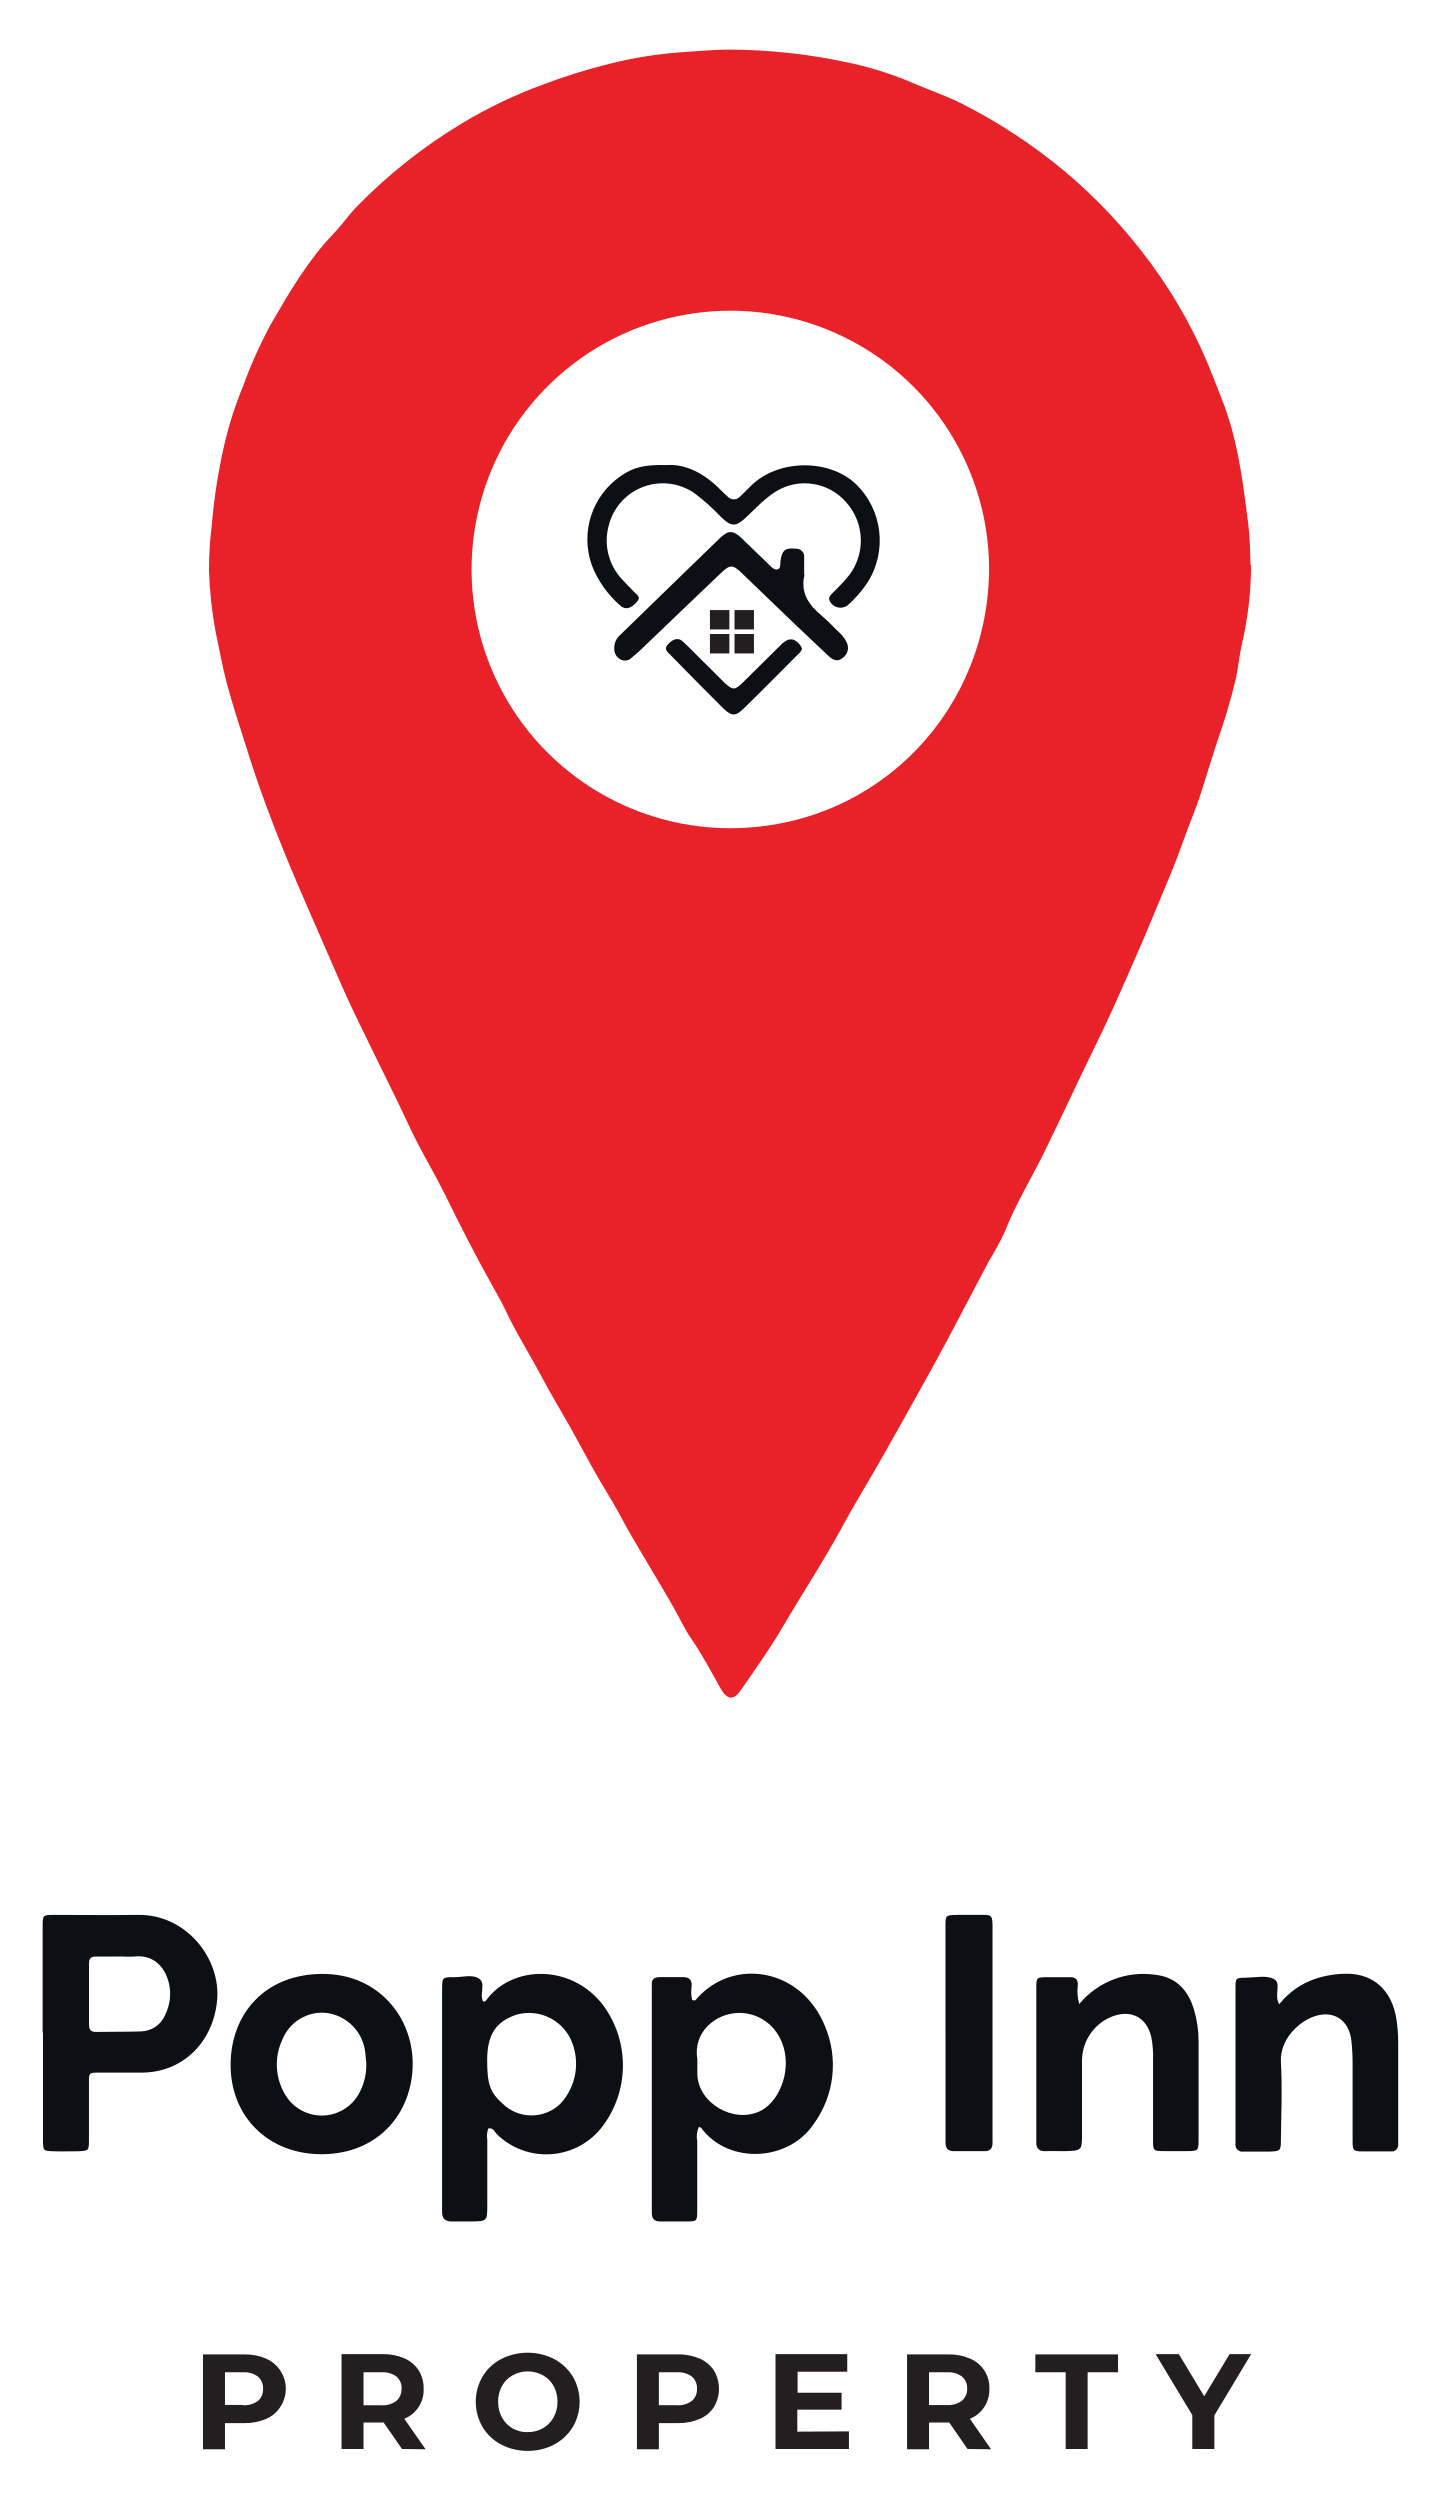
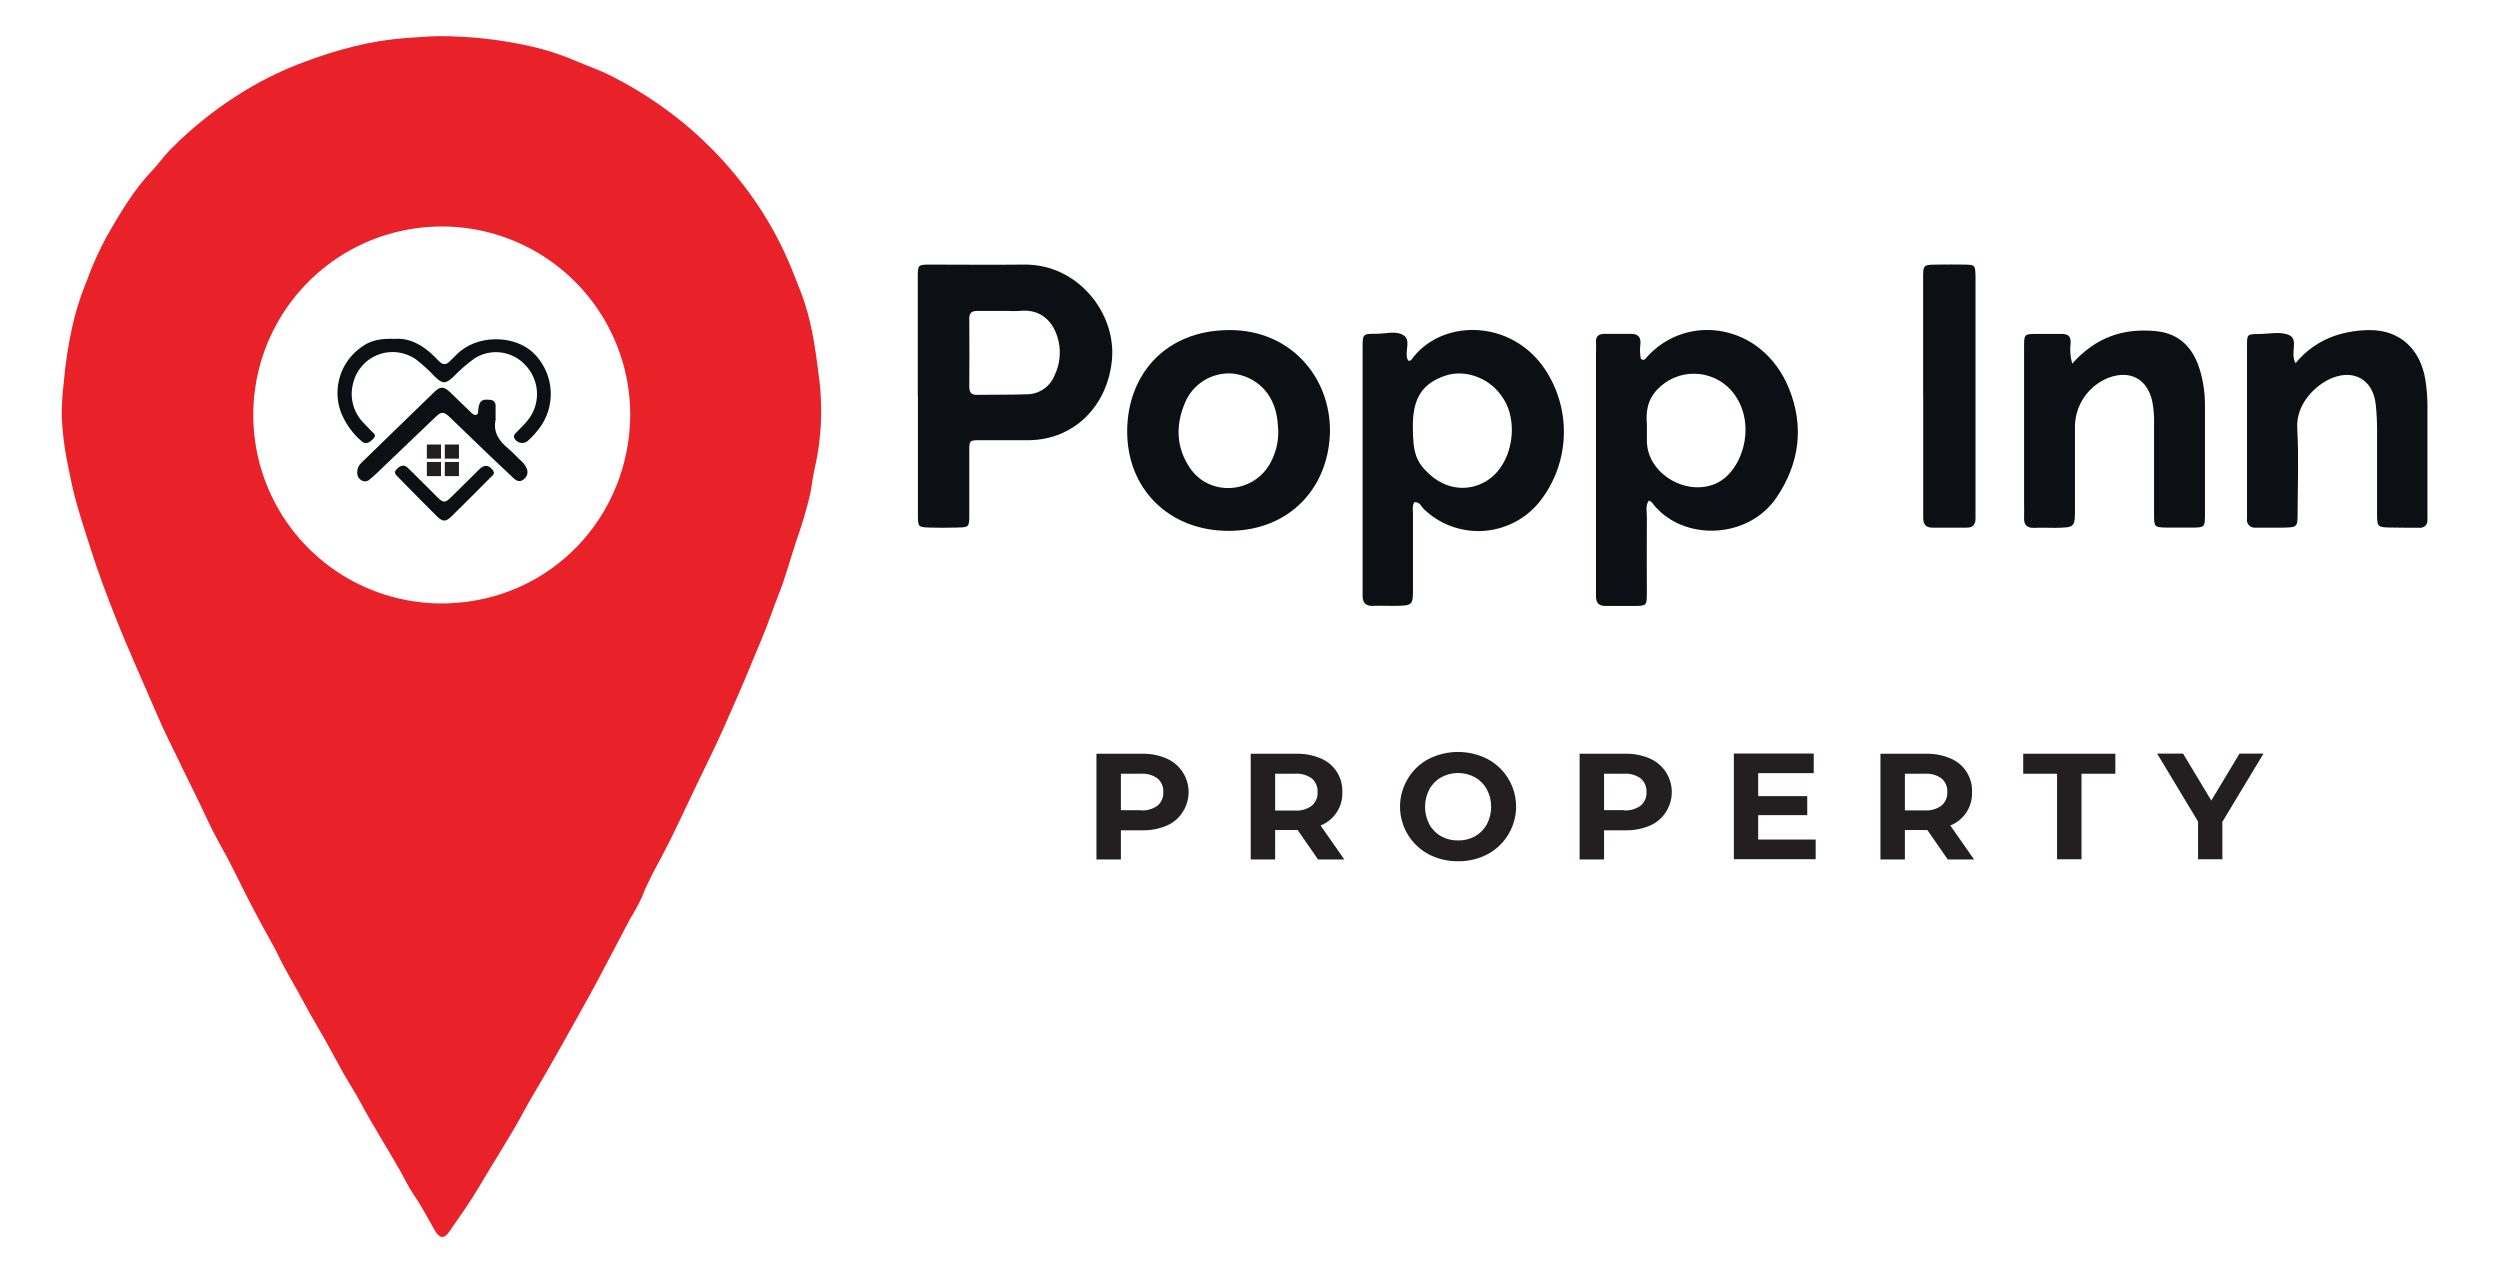
- <svg xmlns="http://www.w3.org/2000/svg" id="Layer_1" data-name="Layer 1" viewBox="0 0 254.25 442.61">
+ <svg xmlns="http://www.w3.org/2000/svg" id="Layer_1" data-name="Layer 1" viewBox="0 0 607.46 310">
  <defs>
    <style>.cls-1{fill:#0c0f13;}.cls-2{fill:#e82228;}.cls-3{fill:#231f20;}</style>
  </defs>
-   <path class="cls-1" d="M21.06,346.39h0c-1.34,0-2.69,0-4,0-.85,0-1.31.25-1.3,1.2,0,3.63,0,7.25,0,10.88,0,.89.34,1.28,1.25,1.27,2.68-.05,5.36,0,8-.09a4.74,4.74,0,0,0,4.24-2.95,8.32,8.32,0,0,0,.67-5.53c-.76-3.25-3-5.08-6-4.79-.94.09-1.89,0-2.83,0M7.55,359.84V341.17c0-2.12,0-2.14,2-2.15,5,0,9.92.07,14.89,0,8.49-.13,14.68,7.69,14,15.11s-6.07,12.75-13.23,12.81c-2.37,0-4.73,0-7.09,0-2.66,0-2.36-.12-2.37,2.48,0,3.15,0,6.3,0,9.45,0,1.91-.05,1.93-2,2-1.41,0-2.83.05-4.25,0-1.82-.05-1.87-.08-1.89-1.87,0-3,0-6,0-9V359.84" />
-   <path class="cls-1" d="M86.25,364.78c0,4.25.53,5.68,2.71,7.64a7.34,7.34,0,0,0,10.23.06,10.39,10.39,0,0,0,1.88-11.38,8.19,8.19,0,0,0-9.62-4.42c-3.62,1.21-5.21,3.49-5.2,8.1m.24,12a3.46,3.46,0,0,0-.22,2c0,3.87,0,7.73,0,11.6,0,2.88,0,2.89-3,2.92-1.11,0-2.21,0-3.32,0s-1.71-.54-1.68-1.7c0-.55,0-1.1,0-1.65q0-18.81,0-37.62c0-2.25,0-2.3,2.18-2.28,1.49,0,3.21-.56,4.4.28s0,2.7.67,4a.45.45,0,0,0,.57-.21c4.51-6.19,15-6.5,20.66.85a17.94,17.94,0,0,1-.43,21.94,12.5,12.5,0,0,1-18.29,1c-.42-.4-.6-1.15-1.5-1.12" />
-   <path class="cls-1" d="M123.46,364.43c0,1.19,0,2,0,2.76.11,5.15,6.34,8.76,11,6.62,4.33-2,6.73-10,2.3-14.89a8,8,0,0,0-11.55-.16,6.65,6.65,0,0,0-1.77,5.67m.28,12.15a4.17,4.17,0,0,0-.28,2.51c0,4,0,8,0,12.06,0,2.13,0,2.14-2,2.15-1.5,0-3,0-4.49,0-1.13,0-1.56-.5-1.55-1.57,0-1.26,0-2.52,0-3.78q0-17.5,0-35c0-.47,0-.95,0-1.41-.12-1.17.48-1.52,1.53-1.5,1.34,0,2.68,0,4,0,1.09,0,1.58.46,1.52,1.57a7,7,0,0,0,.07,2.43c.54.31.7,0,.89-.25,6.45-7.24,18.46-5.4,22.65,4.94a17.68,17.68,0,0,1-2,17.31c-4.51,6.68-14.86,7.06-19.62,1.07-.18-.23-.34-.53-.73-.54" />
-   <path class="cls-1" d="M64.85,365.38c-.07-.71-.09-1.42-.2-2.11a7.91,7.91,0,0,0-7-6.91A7.58,7.58,0,0,0,50,361.08a10.36,10.36,0,0,0,.85,10.32A7.52,7.52,0,0,0,63.35,371a10.22,10.22,0,0,0,1.5-5.61m8.22,0c-.06,8.86-6.18,15.9-15.95,16-9.54.09-16.44-6.63-16.29-16.11.14-8.72,6-15.74,16.17-15.81,9.75-.07,16.06,7.41,16.07,15.94" />
-   <path class="cls-1" d="M226.53,354.78a13.8,13.8,0,0,1,6.38-4.46,17.78,17.78,0,0,1,5.58-.88c4.72,0,7.95,3,8.73,8a26.64,26.64,0,0,1,.32,4c0,5.59,0,11.18,0,16.78,0,.47,0,.94,0,1.42a1.14,1.14,0,0,1-1.34,1.25c-1.66,0-3.31,0-5,0s-1.72-.23-1.73-1.83c0-4.57,0-9.14,0-13.71,0-1.34-.07-2.68-.21-4-.39-3.84-3.35-5.66-6.93-4.23-2.65,1.06-5.78,4.1-5.55,8,.25,4.48.07,9,0,13.47,0,2.28,0,2.29-2.39,2.34-1.42,0-2.84,0-4.26,0a1.24,1.24,0,0,1-1.39-1.48c0-.39,0-.79,0-1.18q0-13.12,0-26.24c0-1.83,0-1.86,1.8-1.89s3.53-.45,4.9.18c1.59.73,0,2.91,1.06,4.54" />
-   <path class="cls-1" d="M191.07,354.8a14.75,14.75,0,0,1,13.4-5.19c3.72.39,5.89,2.71,6.92,6.19a19.36,19.36,0,0,1,.81,5.6c0,5.76,0,11.52,0,17.28,0,2.15,0,2.16-2.27,2.16-1.26,0-2.53,0-3.79,0-2,0-2-.09-2-2,0-4.74,0-9.47,0-14.2a17.86,17.86,0,0,0-.31-4c-.82-3.46-3.5-4.88-6.84-3.67a8.43,8.43,0,0,0-5.43,7.79c0,4.34,0,8.68,0,13,0,3,0,3-3.14,3.09-1.1,0-2.21-.05-3.31,0-1.25.05-1.7-.54-1.64-1.72,0-.71,0-1.42,0-2.13V352.18c0-2.11,0-2.12,2-2.13,1.34,0,2.68,0,4,0,1,0,1.4.43,1.35,1.45a8.2,8.2,0,0,0,.25,3.29" />
-   <path class="cls-1" d="M167.39,359.82q0-9.35,0-18.69c0-2.06,0-2.07,2.12-2.11,1.5,0,3,0,4.5,0s1.66.1,1.71,1.8v.71q0,18.11,0,36.2c0,.55,0,1.1,0,1.66,0,.92-.37,1.47-1.41,1.46-1.81,0-3.63,0-5.44,0-1.15,0-1.48-.59-1.47-1.64,0-2.84,0-5.68,0-8.52V359.82Z" />
-   <path class="cls-2" d="M175.11,100.5a45.81,45.81,0,1,0-44.44,46.11c25.27-.77,44.44-21.2,44.44-46.11m46.38-.48a61.79,61.79,0,0,1-1.68,14.27c-.4,1.92-.61,3.88-1,5.81a105.53,105.53,0,0,1-3.34,11.27c-.84,2.54-1.59,5.11-2.41,7.65-.5,1.57-1,3.15-1.61,4.68-1.47,3.63-2.66,7.37-4.18,11-1.95,4.62-3.81,9.29-5.83,13.89-2.36,5.39-4.68,10.8-7.28,16.07-3.19,6.49-6.2,13.07-9.39,19.55-2.28,4.63-5,9-6.89,13.9a53,53,0,0,1-2.8,5.15c-2.5,4.7-4.94,9.43-7.44,14.13-1.51,2.84-3.08,5.65-4.64,8.46-2.71,4.86-5.41,9.74-8.19,14.56-1.83,3.19-3.77,6.32-5.5,9.54-3.39,6.29-7.31,12.24-10.92,18.39-2.21,3.77-4.78,7.34-7.27,10.95-1.26,1.83-2.42,1.62-3.51-.31-1.69-3-3.27-6-5.24-8.88-1.15-1.66-2-3.53-3-5.31-3.17-5.61-6.65-11-9.7-16.71-1.34-2.49-2.88-4.87-4.28-7.33-1.51-2.67-2.93-5.38-4.43-8.06-1.65-2.94-3.42-5.82-5-8.81-2.15-4.1-4.66-8-6.61-12.21-.59-1.28-1.35-2.49-2-3.72-3-5.33-5.77-10.78-8.46-16.26-1.59-3.24-3.44-6.34-5.09-9.55-1.18-2.3-2.23-4.67-3.36-7-2.71-5.56-5.47-11.1-8.14-16.69-1.35-2.82-2.57-5.71-3.82-8.58-2.67-6.19-5.45-12.34-8-18.6s-4.84-12.43-6.82-18.81c-1.2-3.83-2.49-7.63-3.51-11.5-.8-3-1.33-6.13-2-9.21A71.14,71.14,0,0,1,37,101a65.48,65.48,0,0,1,.49-8,101.52,101.52,0,0,1,2.21-14.2A66.26,66.26,0,0,1,43,68.45a81.87,81.87,0,0,1,5-11.14c3.27-5.64,6.54-11.25,11.1-16,1.47-1.53,2.67-3.31,4.15-4.82A93.15,93.15,0,0,1,81.88,21.78a83.46,83.46,0,0,1,14-6.72,105.91,105.91,0,0,1,11.91-3.74,74,74,0,0,1,12.81-2.07c2.75-.16,5.49-.45,8.26-.47a101.28,101.28,0,0,1,22,2.45A61.19,61.19,0,0,1,162,14.86c2.81,1.2,5.74,2.18,8.46,3.58a96.29,96.29,0,0,1,18,11.86,93.46,93.46,0,0,1,15.39,16.47,86.3,86.3,0,0,1,11,20.15c.87,2.27,1.83,4.5,2.57,6.83,2,6.18,2.75,12.58,3.57,19,.31,2.43.34,4.86.41,7.29" />
-   <path class="cls-1" d="M118,82.34c3.38-.26,6.77,1.5,9.65,4.47.39.4.79.78,1.21,1.14a1.45,1.45,0,0,0,2.12,0c.63-.59,1.24-1.2,1.85-1.82,4.83-4.91,13.84-4.89,18.55-.57a13.9,13.9,0,0,1,2.14,17.68,21.17,21.17,0,0,1-3.41,3.9,2.13,2.13,0,0,1-3.27-.86c-.18-.53.17-.88.5-1.22.82-.85,1.69-1.66,2.45-2.56a10.14,10.14,0,0,0,0-13.6A9.71,9.71,0,0,0,137.39,87c-2,1.24-3.6,3-5.35,4.64s-2.54,1.67-4.35-.07a38.42,38.42,0,0,0-4.75-4.26,9.86,9.86,0,0,0-15.19,5.83,10,10,0,0,0,2.25,9.28c.73.82,1.53,1.59,2.28,2.39.44.48,1.27.85.51,1.72-1.06,1.22-2.08,1.53-3,.66a18.15,18.15,0,0,1-5-7.09A13.6,13.6,0,0,1,110,84.21c2.07-1.44,4.18-2,8-1.87" />
-   <path class="cls-1" d="M142.44,101.74c-.8,3.24.8,5.42,3.13,7.35,1.1.9,2.05,2,3.07,2.94a5.38,5.38,0,0,1,1.26,1.7,2.15,2.15,0,0,1-.69,2.74c-.94.79-1.76.37-2.51-.32-2-1.88-4-3.76-6-5.67-3.13-3-6.22-6-9.35-9-1.61-1.55-2.1-1.58-3.74,0-4.68,4.44-9.32,8.93-14,13.4-.57.54-1.16,1.07-1.77,1.56a1.67,1.67,0,0,1-2,.31,2.13,2.13,0,0,1-1.09-2,3,3,0,0,1,1-2.29c5.93-5.75,11.84-11.53,17.79-17.27,1.39-1.33,2.28-1.3,3.66,0,1.55,1.45,3.06,3,4.59,4.43l.68.66c.35.33.73.67,1.24.5s.41-.77.45-1.22c.23-2.15.82-2.63,2.8-2.41a1.37,1.37,0,0,1,1.41,1.52v3.07" />
-   <path class="cls-1" d="M142,114.78a1.65,1.65,0,0,1-.65,1c-3.22,3.22-6.42,6.48-9.68,9.66-1.45,1.41-2.13,1.39-3.59,0-3.18-3.15-6.31-6.35-9.45-9.55-.49-.49-1.12-1-.41-1.77.86-1,1.87-1.29,2.63-.59,1.56,1.43,3,3,4.53,4.46,1,1,2,2,3,3,1.37,1.22,1.71,1.22,3.15-.17,2.31-2.24,4.56-4.55,6.87-6.8,1.23-1.19,2.32-1.08,3.31.25a2.83,2.83,0,0,1,.26.53" />
-   <polygon class="cls-3" points="125.69 108.01 125.69 108.01 125.69 111.44 129.13 111.44 129.13 108.01 125.69 108.01" />
-   <polygon class="cls-3" points="125.69 112.25 125.69 112.25 125.69 115.69 129.13 115.69 129.13 112.25 125.69 112.25" />
-   <polygon class="cls-3" points="130.04 108.01 130.04 108.01 130.04 111.44 133.48 111.44 133.48 108.01 130.04 108.01" />
-   <polygon class="cls-3" points="130.04 112.25 130.04 112.25 130.04 115.69 133.48 115.69 133.48 112.25 130.04 112.25" />
-   <path class="cls-3" d="M221.51,416.78h-3.82l-4.49,7.46-4.49-7.46h-4.12l6.5,10.8v6H215v-5.95Zm-32.84,16.8h3.89V420h5.38v-3.17H183.3V420h5.37Zm-17.44-10.71a2.66,2.66,0,0,1-.92,2.16,4,4,0,0,1-2.66.77h-3.17V420h3.17a4.08,4.08,0,0,1,2.66.75,2.67,2.67,0,0,1,.92,2.17m4.24,10.71-3.76-5.4a5.49,5.49,0,0,0,3.45-5.31,5.56,5.56,0,0,0-3.42-5.35,9.41,9.41,0,0,0-3.87-.74h-7.28v16.8h3.89V428.9h3.58l3.24,4.68Zm-34.31-3.12v-3.89H149v-3h-7.79V419.9H150v-3.12h-12.7v16.8h13v-3.12Zm-21.34-4.68h-3.17V420h3.17a4.09,4.09,0,0,1,2.66.75,2.67,2.67,0,0,1,.92,2.17,2.63,2.63,0,0,1-.92,2.15,4,4,0,0,1-2.66.76m.22-9h-7.28v16.8h3.89V429H120a9.44,9.44,0,0,0,3.87-.74,5.57,5.57,0,0,0,2.53-2.11,6.32,6.32,0,0,0,0-6.47,5.75,5.75,0,0,0-2.53-2.11,9.44,9.44,0,0,0-3.87-.74m-26.6,13.77a5.26,5.26,0,0,1-2.68-.68A4.89,4.89,0,0,1,88.87,428a5.64,5.64,0,0,1-.68-2.78,5.71,5.71,0,0,1,.68-2.79,4.86,4.86,0,0,1,1.89-1.9,5.57,5.57,0,0,1,5.37,0,4.93,4.93,0,0,1,1.89,1.9,5.71,5.71,0,0,1,.68,2.79A5.64,5.64,0,0,1,98,428a5,5,0,0,1-1.89,1.91,5.27,5.27,0,0,1-2.69.68m0,3.32a9.76,9.76,0,0,0,4.71-1.13,8.56,8.56,0,0,0,3.29-3.11,8.85,8.85,0,0,0,0-8.9,8.56,8.56,0,0,0-3.29-3.11,10.38,10.38,0,0,0-9.42,0,8.35,8.35,0,0,0-3.29,3.11,8.92,8.92,0,0,0,0,8.9,8.35,8.35,0,0,0,3.29,3.11,9.82,9.82,0,0,0,4.71,1.13m-22.34-11a2.66,2.66,0,0,1-.91,2.16,4,4,0,0,1-2.67.77H64.36V420h3.16a4.12,4.12,0,0,1,2.67.75,2.66,2.66,0,0,1,.91,2.17m4.25,10.71-3.77-5.4A5.48,5.48,0,0,0,75,422.87a5.87,5.87,0,0,0-.89-3.24,5.81,5.81,0,0,0-2.53-2.11,9.46,9.46,0,0,0-3.88-.74H60.47v16.8h3.89V428.9h3.57l3.24,4.68ZM43,425.78H39.83V420H43a4.11,4.11,0,0,1,2.66.75,2.66,2.66,0,0,1,.91,2.17,2.62,2.62,0,0,1-.91,2.15,4.06,4.06,0,0,1-2.66.76m.21-9H35.94v16.8h3.89V429h3.38a9.46,9.46,0,0,0,3.88-.74,5.62,5.62,0,0,0,2.53-2.11,5.82,5.82,0,0,0-2.53-8.58,9.46,9.46,0,0,0-3.88-.74" />
+   <path class="cls-1" d="M243.67,75.55h0c-2,0-4.1,0-6.15,0-1.31,0-2,.37-2,1.83q.06,8.31,0,16.62c0,1.37.52,2,1.91,1.94,4.1-.06,8.19,0,12.29-.14a7.24,7.24,0,0,0,6.48-4.49,12.76,12.76,0,0,0,1-8.46c-1.16-5-4.53-7.77-9.23-7.32-1.43.14-2.89,0-4.33,0M223,96.1V67.56c0-3.23,0-3.26,3.05-3.27,7.59,0,15.17.09,22.76,0,13-.19,22.43,11.75,21.38,23.09s-9.28,19.49-20.22,19.58c-3.61,0-7.23,0-10.84,0-4,0-3.6-.19-3.61,3.78,0,4.81,0,9.63,0,14.45,0,2.91-.08,2.94-3.09,3-2.16.06-4.33.08-6.49,0-2.79-.08-2.87-.13-2.9-2.85,0-4.58,0-9.15,0-13.73V96.1" />
+   <path class="cls-1" d="M343.3,103.64c0,6.5.81,8.69,4.14,11.69,5.21,4.68,11.73,3.83,15.63.08,4.34-4.16,5.55-12,2.88-17.39-3.05-6.15-9.81-8.39-14.7-6.76-5.53,1.86-8,5.35-7.95,12.38m.36,18.38c-.58.92-.32,2-.33,3,0,5.91,0,11.82,0,17.72,0,4.41,0,4.42-4.6,4.48-1.69,0-3.38-.07-5.06,0-1.91.1-2.61-.84-2.58-2.6,0-.84,0-1.69,0-2.53q0-28.75,0-57.5c0-3.43,0-3.51,3.34-3.48,2.27,0,4.9-.86,6.72.44s-.08,4.12,1,6.06a.7.7,0,0,0,.88-.31c6.89-9.48,23-9.94,31.57,1.29a27.39,27.39,0,0,1-.67,33.53A19.1,19.1,0,0,1,346,123.73c-.64-.62-.91-1.75-2.3-1.71" />
+   <path class="cls-1" d="M400.17,103.11c0,1.82,0,3,0,4.23.19,7.86,9.7,13.37,16.84,10.11,6.62-3,10.28-15.23,3.51-22.75a12.21,12.21,0,0,0-17.65-.24c-2.72,2.75-2.94,5.85-2.7,8.65m.43,18.58c-.81,1.18-.43,2.56-.44,3.83-.05,6.15,0,12.29,0,18.43,0,3.25-.05,3.26-3.13,3.29-2.29,0-4.58,0-6.87,0-1.71,0-2.38-.78-2.36-2.41,0-1.92,0-3.85,0-5.78q0-26.73,0-53.48c0-.72.07-1.45,0-2.17-.18-1.78.73-2.32,2.35-2.28,2,0,4.09,0,6.14,0,1.66,0,2.41.69,2.32,2.4a10.64,10.64,0,0,0,.1,3.71c.83.47,1.08,0,1.37-.38,9.85-11.06,28.21-8.25,34.61,7.54,3.7,9.13,2.63,18.12-3,26.46-6.88,10.21-22.71,10.78-30,1.64-.29-.36-.52-.81-1.12-.82" />
+   <path class="cls-1" d="M310.6,104.56c-.1-1.07-.14-2.16-.32-3.22-.95-5.82-4.95-9.83-10.69-10.57A11.57,11.57,0,0,0,287.88,98c-2.29,5.47-2.06,10.87,1.3,15.77,4.62,6.75,14.75,6.29,19.13-.63a15.76,15.76,0,0,0,2.29-8.58m12.56,0c-.09,13.55-9.45,24.3-24.37,24.43-14.59.13-25.13-10.14-24.9-24.61.21-13.34,9.21-24.07,24.7-24.18,14.91-.1,24.56,11.33,24.57,24.36" />
+   <path class="cls-1" d="M557.68,88.37a21.18,21.18,0,0,1,9.75-6.82A27,27,0,0,1,576,80.21c7.2.06,12.15,4.63,13.34,12.17a41.71,41.71,0,0,1,.49,6.11c0,8.55,0,17.1,0,25.65,0,.72,0,1.45,0,2.17a1.75,1.75,0,0,1-2,1.92c-2.53,0-5.06,0-7.59-.06-2.36-.07-2.64-.34-2.65-2.79,0-7,0-14,0-20.95,0-2.05-.11-4.1-.32-6.13-.6-5.86-5.12-8.65-10.59-6.46-4,1.62-8.83,6.27-8.49,12.21.39,6.84.11,13.72.09,20.59,0,3.47-.06,3.5-3.66,3.57-2.17,0-4.34,0-6.5,0a1.9,1.9,0,0,1-2.13-2.27c0-.6,0-1.2,0-1.8q0-20.06,0-40.1c0-2.79,0-2.84,2.75-2.88,2.53,0,5.39-.69,7.49.27,2.43,1.11.06,4.44,1.62,6.94" />
+   <path class="cls-1" d="M503.49,88.39c5.75-6.51,12.6-8.73,20.47-7.92,5.7.59,9,4.14,10.59,9.46a29.87,29.87,0,0,1,1.22,8.56q0,13.2,0,26.4c0,3.29,0,3.3-3.48,3.31-1.93,0-3.86,0-5.79,0-3-.06-3.08-.14-3.1-3.05,0-7.23,0-14.47,0-21.7a26,26,0,0,0-.47-6.11c-1.26-5.29-5.34-7.45-10.46-5.6a12.86,12.86,0,0,0-8.29,11.9c0,6.63,0,13.26,0,19.89,0,4.63,0,4.64-4.79,4.73-1.69,0-3.38-.08-5.07,0-1.91.09-2.6-.82-2.5-2.62.05-1.08,0-2.17,0-3.25q0-19,0-38c0-3.22,0-3.23,3.09-3.25,2.05,0,4.1,0,6.15,0,1.52,0,2.14.67,2.07,2.21a12.47,12.47,0,0,0,.38,5" />
+   <path class="cls-1" d="M467.29,96.07q0-14.28,0-28.56c0-3.15.05-3.17,3.25-3.22,2.29,0,4.58-.06,6.87,0,2.48.06,2.53.15,2.61,2.75,0,.37,0,.73,0,1.09v55.32c0,.84,0,1.69,0,2.53,0,1.41-.56,2.26-2.15,2.23-2.77,0-5.54,0-8.31,0-1.76,0-2.27-.91-2.25-2.51,0-4.34,0-8.68,0-13,0-5.54,0-11.09,0-16.63Z" />
+   <path class="cls-2" d="M153.14,100.5a45.8,45.8,0,1,0-44.43,46.11c25.27-.77,44.44-21.2,44.43-46.11m46.39-.48a61.79,61.79,0,0,1-1.68,14.27c-.4,1.92-.62,3.88-1,5.81a105.53,105.53,0,0,1-3.34,11.27c-.84,2.54-1.59,5.11-2.41,7.65-.5,1.57-1,3.15-1.62,4.68-1.46,3.63-2.65,7.37-4.17,11-1.95,4.62-3.82,9.29-5.83,13.89-2.36,5.39-4.68,10.8-7.28,16.07-3.19,6.49-6.2,13.07-9.39,19.55-2.28,4.63-5,9-6.89,13.9a51,51,0,0,1-2.81,5.15c-2.5,4.7-4.94,9.43-7.44,14.13-1.51,2.84-3.07,5.65-4.63,8.46-2.72,4.86-5.41,9.74-8.19,14.56-1.83,3.19-3.77,6.32-5.51,9.54-3.38,6.29-7.3,12.24-10.91,18.39-2.21,3.77-4.78,7.34-7.27,10.95-1.26,1.83-2.42,1.62-3.51-.31-1.69-3-3.27-6-5.24-8.88-1.16-1.66-2-3.53-3-5.31-3.17-5.61-6.65-11-9.7-16.71-1.34-2.49-2.89-4.87-4.28-7.33-1.51-2.67-2.93-5.38-4.43-8.06-1.65-2.94-3.42-5.82-5-8.81-2.15-4.1-4.66-8-6.61-12.21-.59-1.28-1.36-2.49-2-3.72-3-5.33-5.77-10.78-8.47-16.26-1.58-3.24-3.43-6.34-5.08-9.55-1.19-2.3-2.23-4.67-3.36-7-2.71-5.56-5.47-11.1-8.14-16.69-1.35-2.82-2.58-5.71-3.82-8.58-2.67-6.19-5.45-12.34-7.95-18.6s-4.84-12.43-6.83-18.81c-1.19-3.83-2.48-7.63-3.5-11.5-.81-3-1.33-6.13-2-9.21A71.14,71.14,0,0,1,15,101a65.48,65.48,0,0,1,.49-8,103,103,0,0,1,2.2-14.2A67.37,67.37,0,0,1,21,68.45a80.66,80.66,0,0,1,5-11.14c3.27-5.64,6.54-11.25,11.1-16,1.46-1.53,2.66-3.31,4.14-4.82A93.21,93.21,0,0,1,59.92,21.78a83.09,83.09,0,0,1,14-6.72,105.27,105.27,0,0,1,11.91-3.74A73.88,73.88,0,0,1,98.6,9.25c2.75-.16,5.49-.45,8.26-.47a101.35,101.35,0,0,1,22,2.45,61.19,61.19,0,0,1,11.17,3.63c2.81,1.2,5.73,2.18,8.46,3.58A96.62,96.62,0,0,1,166.58,30.3,93.46,93.46,0,0,1,182,46.77a86.67,86.67,0,0,1,11,20.15c.87,2.27,1.83,4.5,2.57,6.83,2,6.18,2.75,12.58,3.57,19,.31,2.43.34,4.86.41,7.29" />
+   <path class="cls-1" d="M96.08,82.34c3.38-.26,6.77,1.5,9.65,4.47A16.3,16.3,0,0,0,106.94,88a1.44,1.44,0,0,0,2.11,0c.64-.59,1.25-1.2,1.86-1.82,4.83-4.91,13.84-4.89,18.55-.57a13.9,13.9,0,0,1,2.14,17.68,20.85,20.85,0,0,1-3.42,3.9,2.13,2.13,0,0,1-3.27-.86c-.17-.53.18-.88.51-1.22.82-.85,1.69-1.66,2.45-2.56a10.14,10.14,0,0,0,0-13.6A9.71,9.71,0,0,0,115.43,87a35.85,35.85,0,0,0-5.35,4.64c-1.84,1.67-2.54,1.67-4.36-.07A37.62,37.62,0,0,0,101,87.28a9.86,9.86,0,0,0-15.19,5.83A10,10,0,0,0,88,102.39c.74.82,1.54,1.59,2.29,2.39.44.48,1.27.85.51,1.72-1.06,1.22-2.08,1.53-3,.66a18.15,18.15,0,0,1-5-7.09A13.58,13.58,0,0,1,88,84.21c2.07-1.44,4.17-2,8-1.87" />
+   <path class="cls-1" d="M120.48,101.74c-.81,3.24.8,5.42,3.13,7.35,1.09.9,2,2,3.07,2.94a5.38,5.38,0,0,1,1.26,1.7,2.15,2.15,0,0,1-.69,2.74c-.94.79-1.77.37-2.51-.32-2-1.88-4-3.76-6-5.67-3.12-3-6.22-6-9.34-9-1.61-1.55-2.1-1.58-3.74,0-4.68,4.44-9.32,8.93-14,13.4-.57.54-1.16,1.07-1.77,1.56a1.67,1.67,0,0,1-2,.31,2.11,2.11,0,0,1-1.09-2,3,3,0,0,1,1-2.29c5.93-5.75,11.84-11.53,17.79-17.27,1.38-1.33,2.28-1.3,3.66,0,1.55,1.45,3.06,3,4.59,4.43l.67.66c.35.33.74.67,1.25.5s.4-.77.45-1.22c.23-2.15.82-2.63,2.79-2.41a1.37,1.37,0,0,1,1.42,1.52v3.07" />
+   <path class="cls-1" d="M120.06,114.78a1.6,1.6,0,0,1-.64,1c-3.22,3.22-6.42,6.48-9.68,9.66-1.45,1.41-2.13,1.39-3.59,0-3.18-3.15-6.31-6.35-9.45-9.55-.49-.49-1.12-1-.41-1.77.86-1,1.87-1.29,2.63-.59,1.56,1.43,3,3,4.53,4.46,1,1,2,2,3,3,1.37,1.22,1.71,1.22,3.14-.17,2.32-2.24,4.57-4.55,6.88-6.8,1.23-1.19,2.31-1.08,3.31.25a2.71,2.71,0,0,1,.25.53" />
+   <polygon class="cls-3" points="103.72 108.01 103.72 108.01 103.72 111.44 107.16 111.44 107.16 108.01 103.72 108.01" />
+   <polygon class="cls-3" points="103.72 112.25 103.72 112.25 103.72 115.69 107.16 115.69 107.16 112.25 103.72 112.25" />
+   <polygon class="cls-3" points="108.08 108.01 108.08 108.01 108.08 111.44 111.52 111.44 111.52 108.01 108.08 108.01" />
+   <polygon class="cls-3" points="108.08 112.25 108.08 112.25 108.08 115.69 111.52 115.69 111.52 112.25 108.08 112.25" />
+   <path class="cls-3" d="M550,183.11h-5.83l-6.86,11.41-6.86-11.41h-6.3l9.94,16.51v9.17H540v-9.1Zm-50.17,25.68h5.94V188H514v-4.85H491.61V188h8.22Zm-26.67-16.36a4.07,4.07,0,0,1-1.39,3.3,6.19,6.19,0,0,1-4.07,1.18h-4.84V188h4.84a6.25,6.25,0,0,1,4.07,1.15,4.07,4.07,0,0,1,1.39,3.32m6.5,16.36-5.76-8.25a8.4,8.4,0,0,0,5.28-8.11,8.51,8.51,0,0,0-5.23-8.18,14.21,14.21,0,0,0-5.92-1.14H456.92v25.68h5.94v-7.15h5.46l4.95,7.15ZM427.21,204v-5.94h11.92v-4.62H427.21v-5.58h13.5v-4.77H421.3v25.68h19.88V204Zm-32.61-7.15h-4.84V188h4.84a6.23,6.23,0,0,1,4.07,1.15,4.07,4.07,0,0,1,1.4,3.32,4,4,0,0,1-1.4,3.28,6.23,6.23,0,0,1-4.07,1.16m.33-13.76H383.82v25.68h5.94v-7.08h5.17a14.43,14.43,0,0,0,5.93-1.12,8.64,8.64,0,0,0,3.87-3.23,8.9,8.9,0,0,0-3.87-13.11,14.26,14.26,0,0,0-5.93-1.14m-40.64,21.06a8.1,8.1,0,0,1-4.1-1,7.39,7.39,0,0,1-2.88-2.91,9.15,9.15,0,0,1,0-8.51,7.42,7.42,0,0,1,2.88-2.92,8.62,8.62,0,0,1,8.21,0,7.55,7.55,0,0,1,2.88,2.92,9.15,9.15,0,0,1,0,8.51,7.53,7.53,0,0,1-2.88,2.91,8.11,8.11,0,0,1-4.11,1m0,5.06a15,15,0,0,0,7.19-1.72,13.07,13.07,0,0,0,5-4.75,13.09,13.09,0,0,0-5-18.36,15.83,15.83,0,0,0-14.39,0,12.79,12.79,0,0,0-5,4.75,13.09,13.09,0,0,0,5,18.36,15.08,15.08,0,0,0,7.2,1.72m-34.14-16.8a4.07,4.07,0,0,1-1.4,3.3,6.17,6.17,0,0,1-4.07,1.18h-4.84V188h4.84a6.23,6.23,0,0,1,4.07,1.15,4.07,4.07,0,0,1,1.4,3.32m6.49,16.36-5.76-8.25a8.36,8.36,0,0,0,5.28-8.11,8.48,8.48,0,0,0-5.22-8.18,14.26,14.26,0,0,0-5.93-1.14H303.9v25.68h5.94v-7.15h5.47l4.95,7.15ZM277.2,196.87h-4.84V188h4.84a6.25,6.25,0,0,1,4.07,1.15,4.07,4.07,0,0,1,1.39,3.32,4,4,0,0,1-1.39,3.28,6.25,6.25,0,0,1-4.07,1.16m.33-13.76H266.42v25.68h5.94v-7.08h5.17a14.38,14.38,0,0,0,5.92-1.12,8.54,8.54,0,0,0,3.87-3.23,8.9,8.9,0,0,0-3.87-13.11,14.21,14.21,0,0,0-5.92-1.14" />
</svg>
